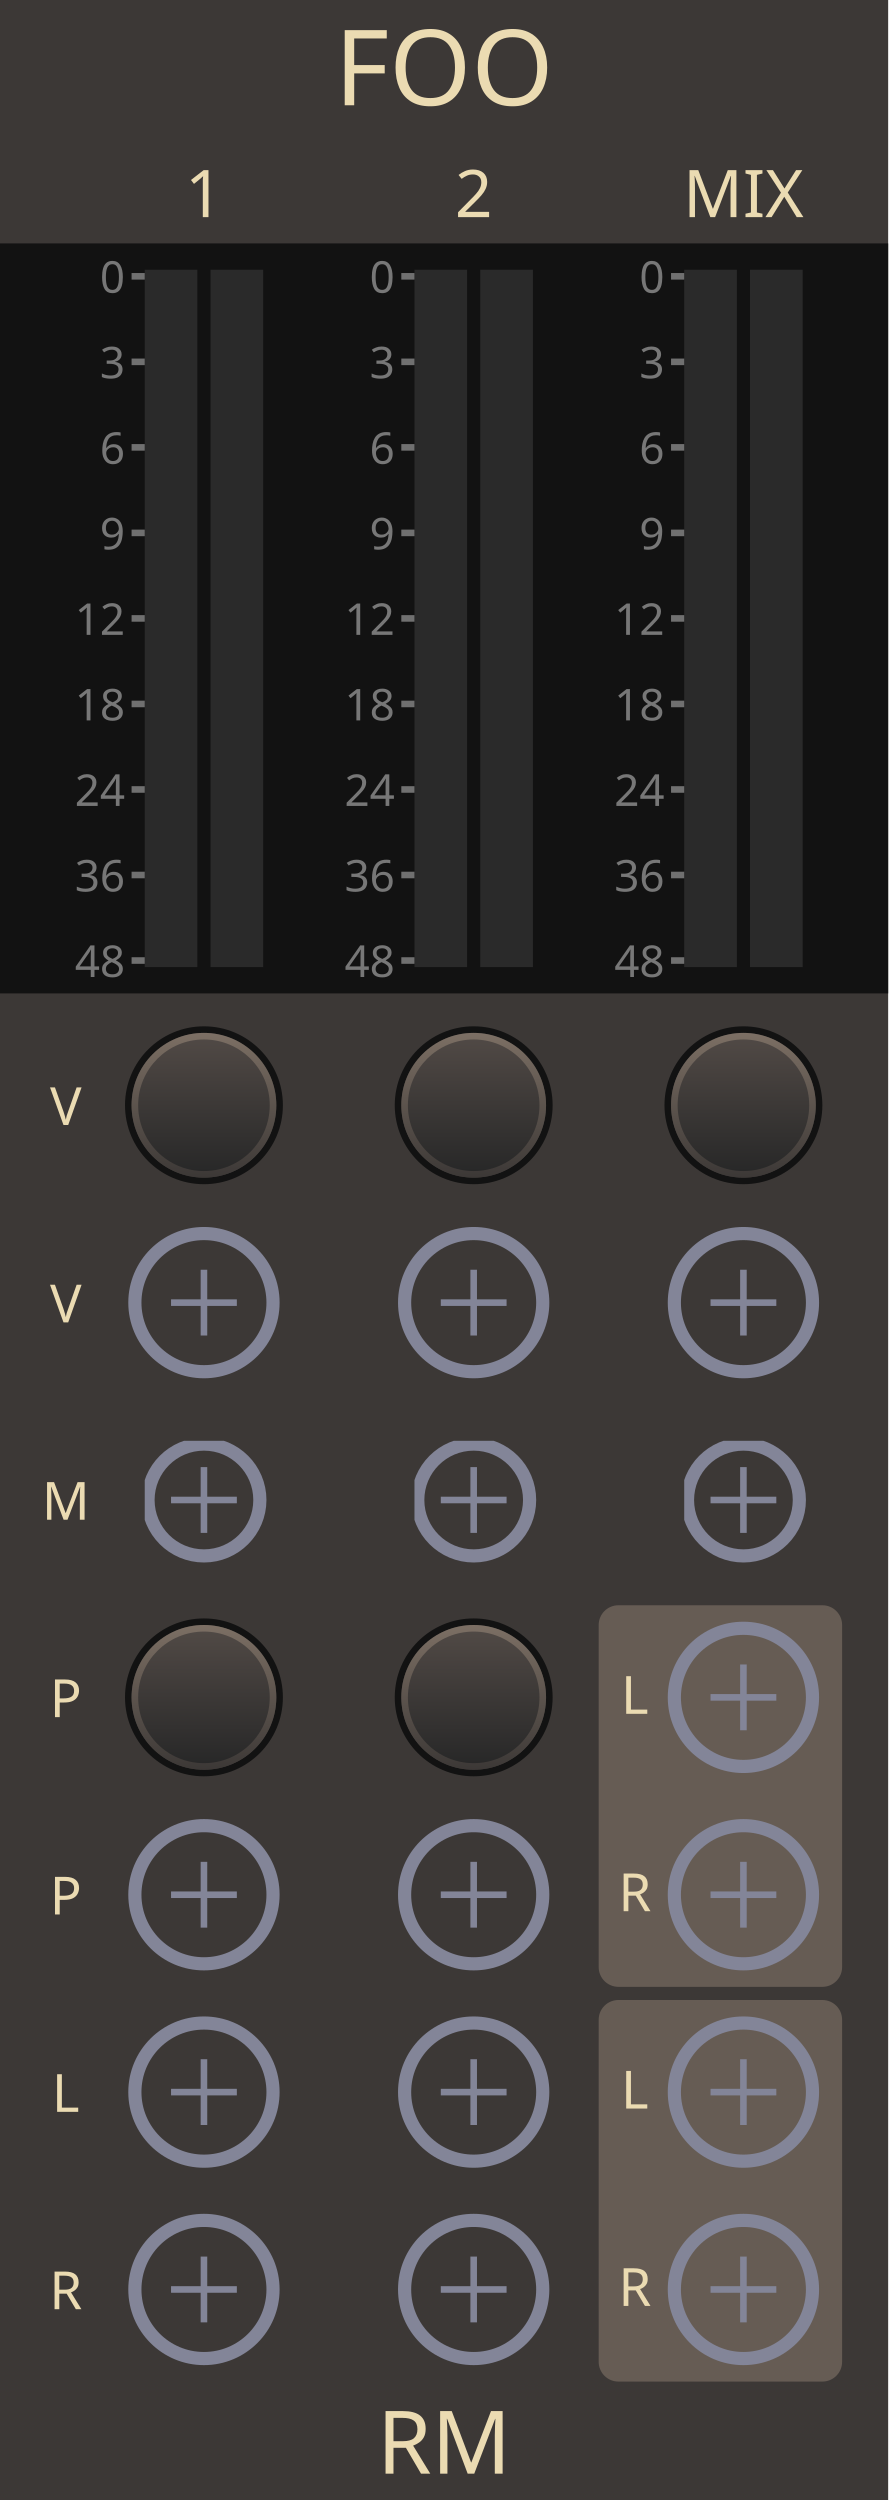
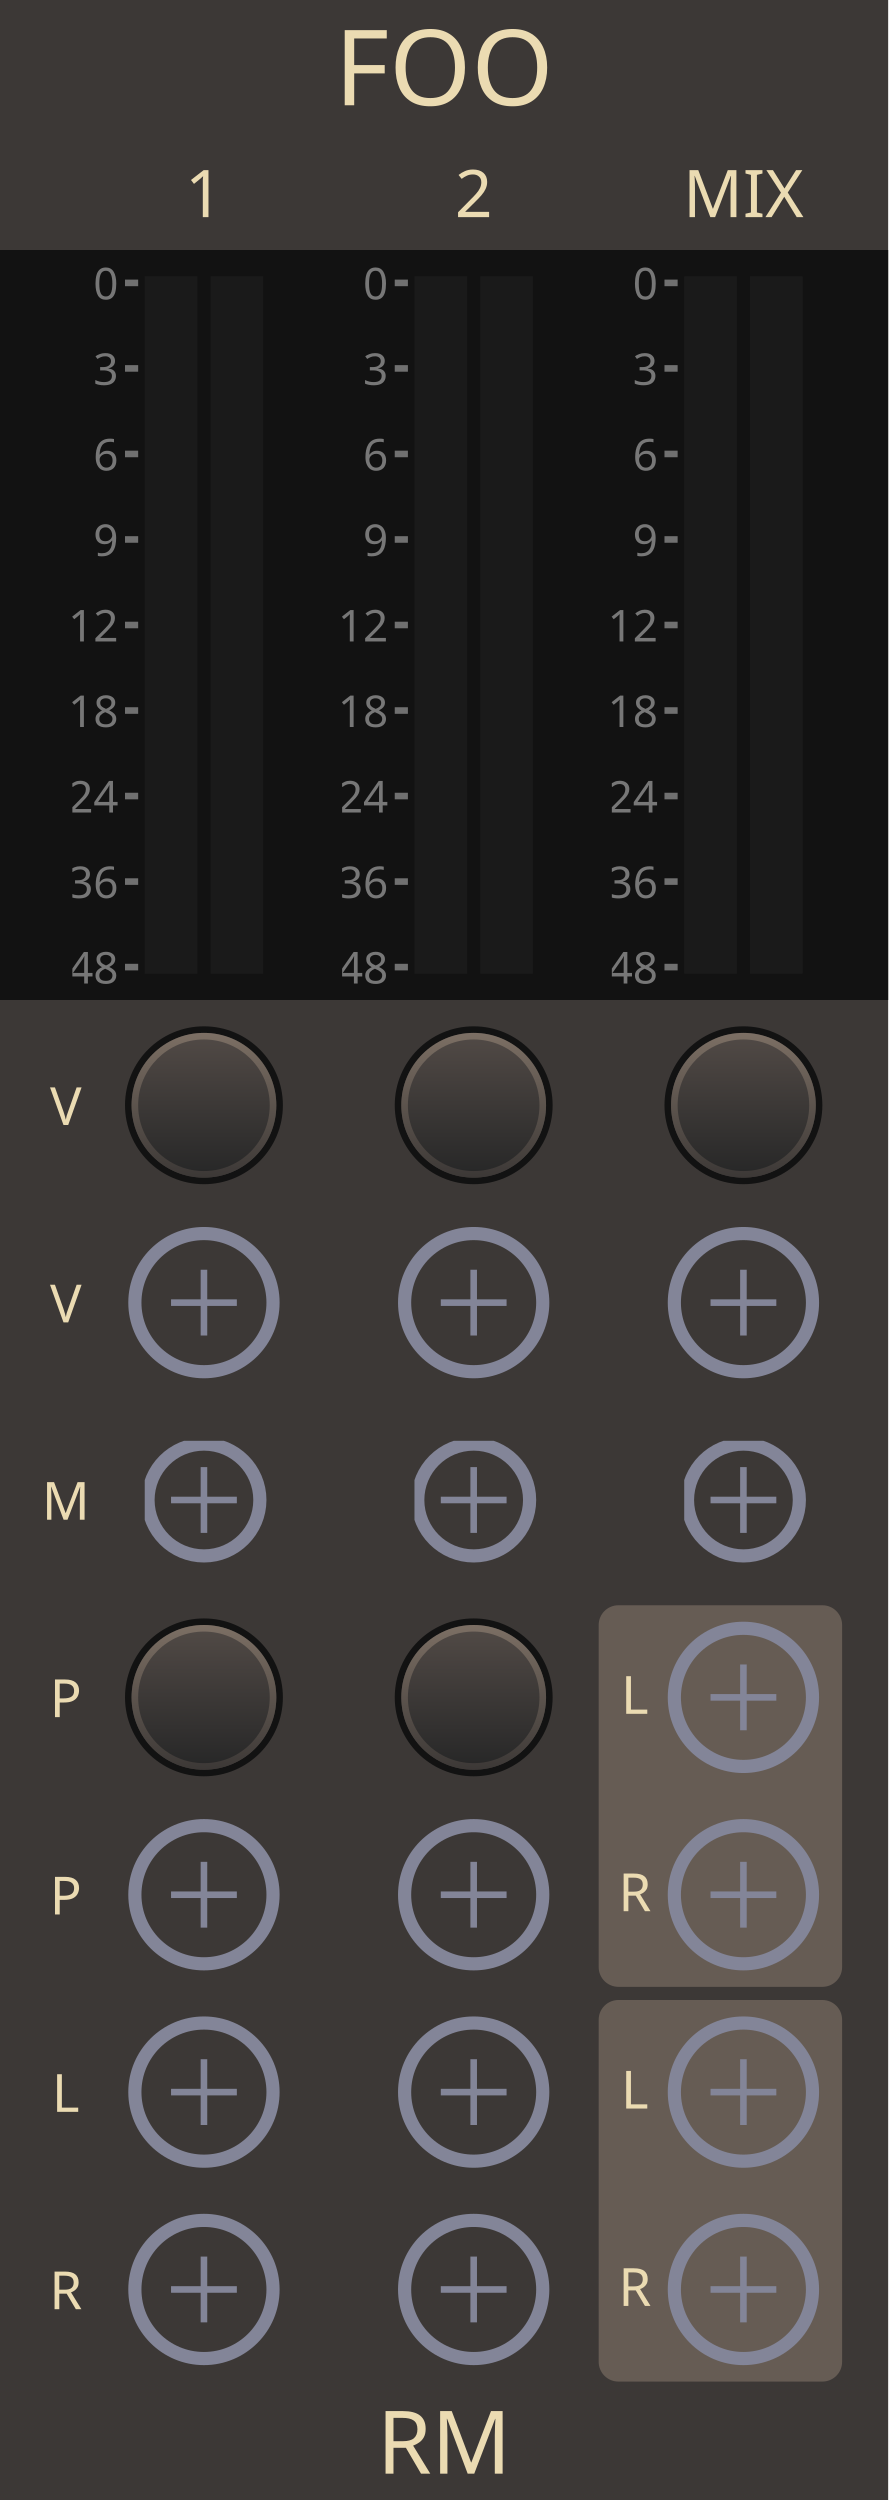
<svg xmlns="http://www.w3.org/2000/svg" xmlns:xlink="http://www.w3.org/1999/xlink" version="1.1" width="135" height="380" viewBox="0 0 135 380">
  <style>
    text.title {
      fill: #ebdbb2;
      font-family: 'DIN Alternate';
      font-size: 12pt;
    }
    text.logo {
      fill: #ebdbb2;
      font-family: 'DIN Alternate';
      font-size: 10pt;
    }
    text.big-label {
      fill: #ebdbb2;
      font-family: 'DIN Alternate';
      font-size: 7.5pt;
    }
    text.label {
      fill: #ebdbb2;
      font-family: 'DIN Alternate';
      font-size: 6pt;
    }
    .background {
      fill: #3c3836;
    }
    .output {
      fill: #665c54;
    }
    polyline.icon {
      stroke: #ebdbb2;
      stroke-width: 1.2;
      fill: none;
    }

    text.lcd-label {
      fill: #777777;
      font-family: 'Monaco';
      font-size: 5pt;
    }
    polyline.lcd-tick {
      stroke: #707070;
      stroke-width: 1;
      fill: none;
    }

    .blueprint {
      stroke: #838598;
      fill: none;
    }
  </style>
  <defs>
    <linearGradient id="smallKnobLight" x1="0%" y1="0%" x2="0%" y2="100%">
      <stop offset="0%" stop-color="#7c6f64" />
      <stop offset="100%" stop-color="#3c3836" />
    </linearGradient>
    <linearGradient id="smallKnobDark" x1="0%" y1="0%" x2="0%" y2="100%">
      <stop offset="0%" stop-color="#504945" />
      <stop offset="100%" stop-color="#282828" />
    </linearGradient>
    <symbol id="knob18">
      <g transform="translate(9 9)">
        <circle r="8.5" stroke="#222" fill="none" />
        <circle r="8" fill="url('#smallKnobLight')" />
        <circle r="7" fill="url('#smallKnobDark')" />
      </g>
    </symbol>
    <symbol id="knob24">
      <g transform="translate(12 12)">
        <circle r="11.5" stroke="#121212" fill="none" />
        <circle r="11" fill="url('#smallKnobLight')" />
        <circle r="10" fill="url('#smallKnobDark')" />
      </g>
    </symbol>
    <symbol id="toggleButton">
      <g transform="translate(9 9)">
        <polyline points="-5,0 5,0" stroke-width="1" class="blueprint" />
        <polyline points="0,-5 0,5" stroke-width="1" class="blueprint" />
        <circle cx="0" cy="0" r="8.5" stroke-width="2" class="blueprint" />
      </g>
    </symbol>
    <symbol id="port">
      <g transform="translate(12 12)">
        <polyline points="-5,0 5,0" stroke-width="1" class="blueprint" />
        <polyline points="0,-5 0,5" stroke-width="1" class="blueprint" />
        <circle cx="0" cy="0" r="10.5" stroke-width="2" class="blueprint" />
      </g>
    </symbol>
    <symbol id="meter-strip">
      <g transform="translate(20 4)">
-         <rect x="-9" y="-1" width="8" height="106" fill="#2a2a2a" />
-         <rect x="1" y="-1" width="8" height="106" fill="#2a2a2a" />
-         <g transform="translate(-12 2.5)">
+         <rect x="-9" y="-1" width="8" height="106" fill="#1a1a1a" />
+         <rect x="1" y="-1" width="8" height="106" fill="#1a1a1a" />
+         <g transform="translate(-13 2.5)">
          <text x="0" y="0" class="lcd-label" text-anchor="end">0</text>
          <text x="0" y="13" class="lcd-label" text-anchor="end">3</text>
          <text x="0" y="26" class="lcd-label" text-anchor="end">6</text>
          <text x="0" y="39" class="lcd-label" text-anchor="end">9</text>
          <text x="0" y="52" class="lcd-label" text-anchor="end">12</text>
          <text x="0" y="65" class="lcd-label" text-anchor="end">18</text>
          <text x="0" y="78" class="lcd-label" text-anchor="end">24</text>
          <text x="0" y="91" class="lcd-label" text-anchor="end">36</text>
          <text x="0" y="104" class="lcd-label" text-anchor="end">48</text>
        </g>
-         <g transform="translate(-11 0)">
+         <g transform="translate(-12 0)">
          <polyline points="0   0 2   0" class="lcd-tick" />
          <polyline points="0  13 2  13" class="lcd-tick" />
          <polyline points="0  26 2  26" class="lcd-tick" />
          <polyline points="0  39 2  39" class="lcd-tick" />
          <polyline points="0  52 2  52" class="lcd-tick" />
          <polyline points="0  65 2  65" class="lcd-tick" />
          <polyline points="0  78 2  78" class="lcd-tick" />
          <polyline points="0  91 2  91" class="lcd-tick" />
          <polyline points="0 104 2 104" class="lcd-tick" />
        </g>
      </g>
    </symbol>
  </defs>
  <rect class="background" width="100%" height="100%" />
  <text class="title" x="50%" y="16" text-anchor="middle">FOO</text>
  <text class="logo" x="50%" y="376" text-anchor="middle">RM</text>
-   <rect x="0" y="37" width="135" height="114" fill="#121212" />
+   <rect x="0" y="38" width="135" height="114" fill="#121212" />
  <g transform="translate(10 0)">
    <g transform="translate(0 168)">
      <text x="0" y="3" class="label" text-anchor="middle">V</text>
    </g>
    <g transform="translate(0 198)">
      <text x="0" y="3" class="label" text-anchor="middle">V</text>
    </g>
    <g transform="translate(0 228)">
      <text x="0" y="3" class="label" text-anchor="middle">M</text>
    </g>
    <g transform="translate(0 258)">
      <text x="0" y="3" class="label" text-anchor="middle">P</text>
    </g>
    <g transform="translate(0 288)">
      <text x="0" y="3" class="label" text-anchor="middle">P</text>
    </g>
    <g transform="translate(0 318)">
      <text x="0" y="3" class="label" text-anchor="middle">L</text>
    </g>
    <g transform="translate(0 348)">
      <text x="0" y="3" class="label" text-anchor="middle">R</text>
    </g>
  </g>
  <g transform="translate(31 33)">
    <text x="0" y="0" class="big-label" text-anchor="middle">1</text>
  </g>
-   <g transform="translate(31 42)">
+   <g transform="translate(31 43)">
    <use xlink:href="#meter-strip" transform="translate(-20 -4)" />
  </g>
  <g transform="translate(31 168)">
    <use xlink:href="#knob24" transform="translate(-12 -12)" />
  </g>
  <g transform="translate(31 198)">
    <use xlink:href="#port" transform="translate(-12 -12)" />
  </g>
  <g transform="translate(31 228)">
    <use xlink:href="#toggleButton" transform="translate(-9 -9)" />
  </g>
  <g transform="translate(31 258)">
    <use xlink:href="#knob24" transform="translate(-12 -12)" />
  </g>
  <g transform="translate(31 288)">
    <use xlink:href="#port" transform="translate(-12 -12)" />
  </g>
  <g transform="translate(31 318)">
    <use xlink:href="#port" transform="translate(-12 -12)" />
  </g>
  <g transform="translate(31 348)">
    <use xlink:href="#port" transform="translate(-12 -12)" />
  </g>
  <g transform="translate(72 33)">
    <text x="0" y="0" class="big-label" text-anchor="middle">2</text>
  </g>
-   <g transform="translate(72 42)">
+   <g transform="translate(72 43)">
    <use xlink:href="#meter-strip" transform="translate(-20 -4)" />
  </g>
  <g transform="translate(72 168)">
    <use xlink:href="#knob24" transform="translate(-12 -12)" />
  </g>
  <g transform="translate(72 198)">
    <use xlink:href="#port" transform="translate(-12 -12)" />
  </g>
  <g transform="translate(72 228)">
    <use xlink:href="#toggleButton" transform="translate(-9 -9)" />
  </g>
  <g transform="translate(72 258)">
    <use xlink:href="#knob24" transform="translate(-12 -12)" />
  </g>
  <g transform="translate(72 288)">
    <use xlink:href="#port" transform="translate(-12 -12)" />
  </g>
  <g transform="translate(72 318)">
    <use xlink:href="#port" transform="translate(-12 -12)" />
  </g>
  <g transform="translate(72 348)">
    <use xlink:href="#port" transform="translate(-12 -12)" />
  </g>
  <g transform="translate(113 33)">
    <text x="0" y="0" class="big-label" text-anchor="middle">MIX</text>
  </g>
-   <g transform="translate(113 42)">
+   <g transform="translate(113 43)">
    <use xlink:href="#meter-strip" transform="translate(-20 -4)" />
  </g>
  <g transform="translate(113 168)">
    <use xlink:href="#knob24" transform="translate(-12 -12)" />
  </g>
  <g transform="translate(113 198)">
    <use xlink:href="#port" transform="translate(-12 -12)" />
  </g>
  <g transform="translate(113 228)">
    <use xlink:href="#toggleButton" transform="translate(-9 -9)" />
  </g>
  <g transform="translate(113 258)">
    <rect x="-22" y="-14" width="37" height="58" rx="3" class="output" />
    <text x="-16.5" y="2.5" class="label" text-anchor="middle">L</text>
    <use xlink:href="#port" transform="translate(-12 -12)" />
  </g>
  <g transform="translate(113 288)">
    <text x="-16.5" y="2.5" class="label" text-anchor="middle">R</text>
    <use xlink:href="#port" transform="translate(-12 -12)" />
  </g>
  <g transform="translate(113 318)">
    <rect x="-22" y="-14" width="37" height="58" rx="3" class="output" />
    <text x="-16.5" y="2.5" class="label" text-anchor="middle">L</text>
    <use xlink:href="#port" transform="translate(-12 -12)" />
  </g>
  <g transform="translate(113 348)">
    <text x="-16.5" y="2.5" class="label" text-anchor="middle">R</text>
    <use xlink:href="#port" transform="translate(-12 -12)" />
  </g>
</svg>
